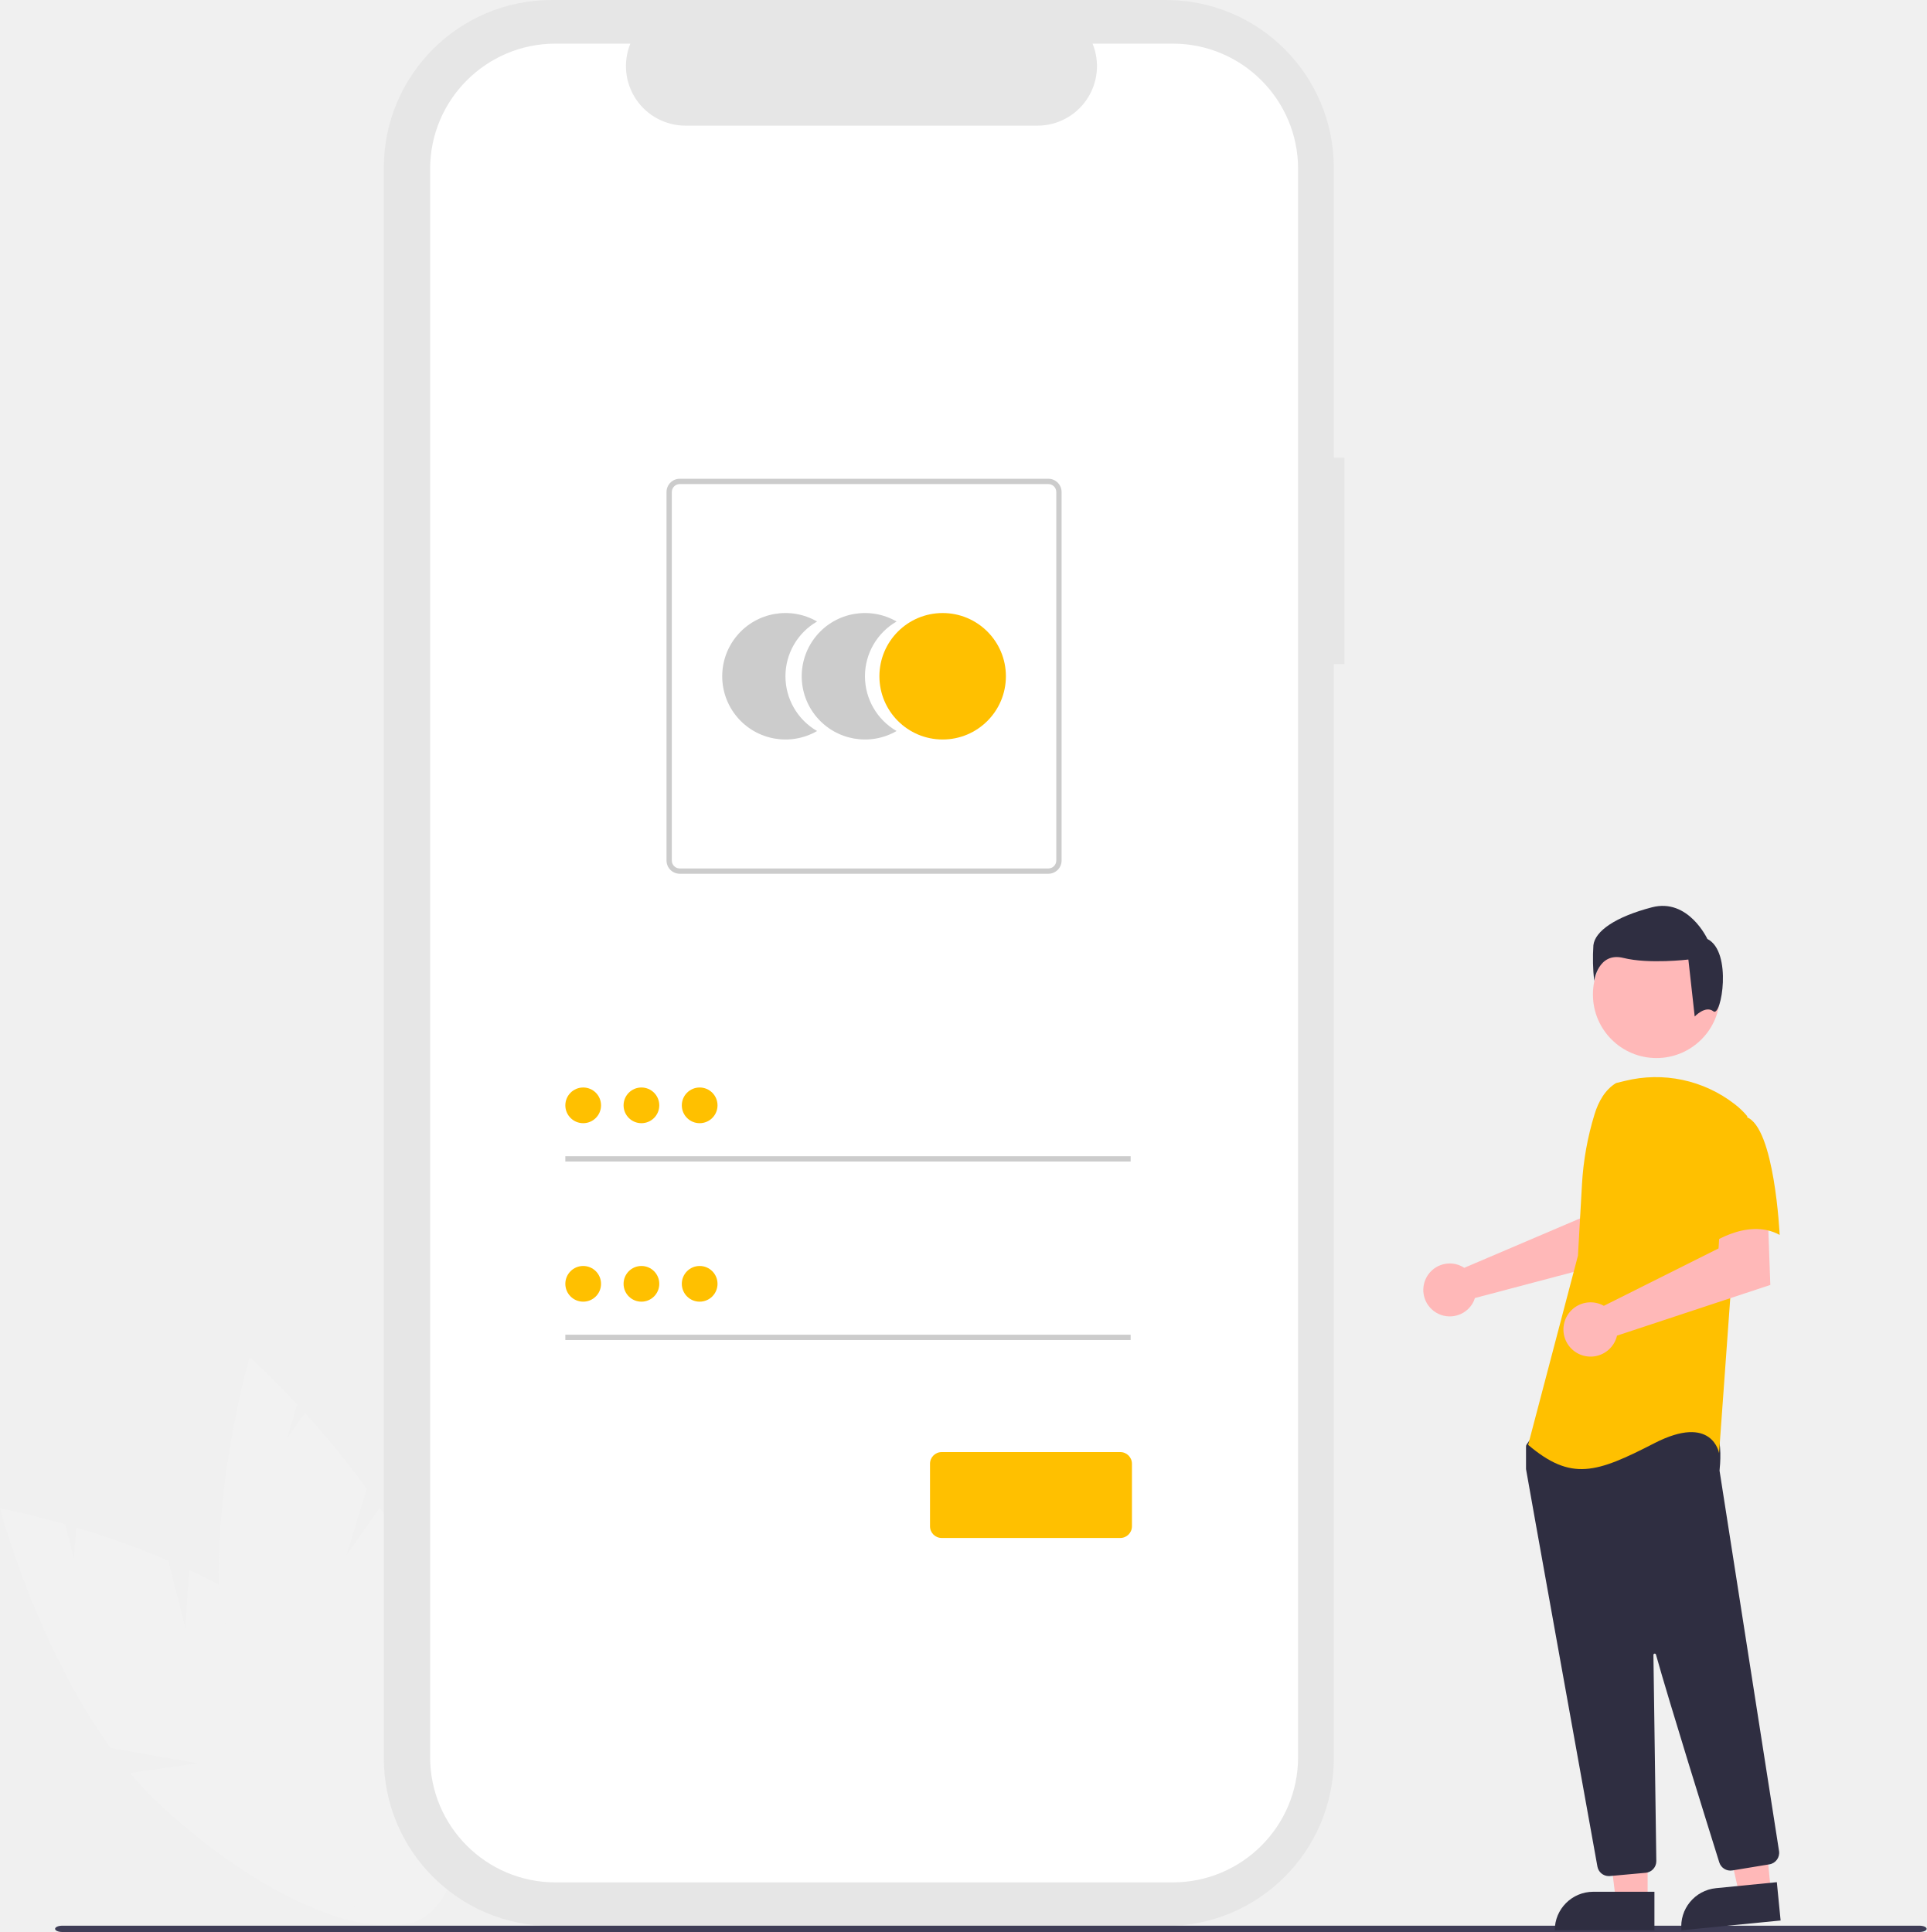
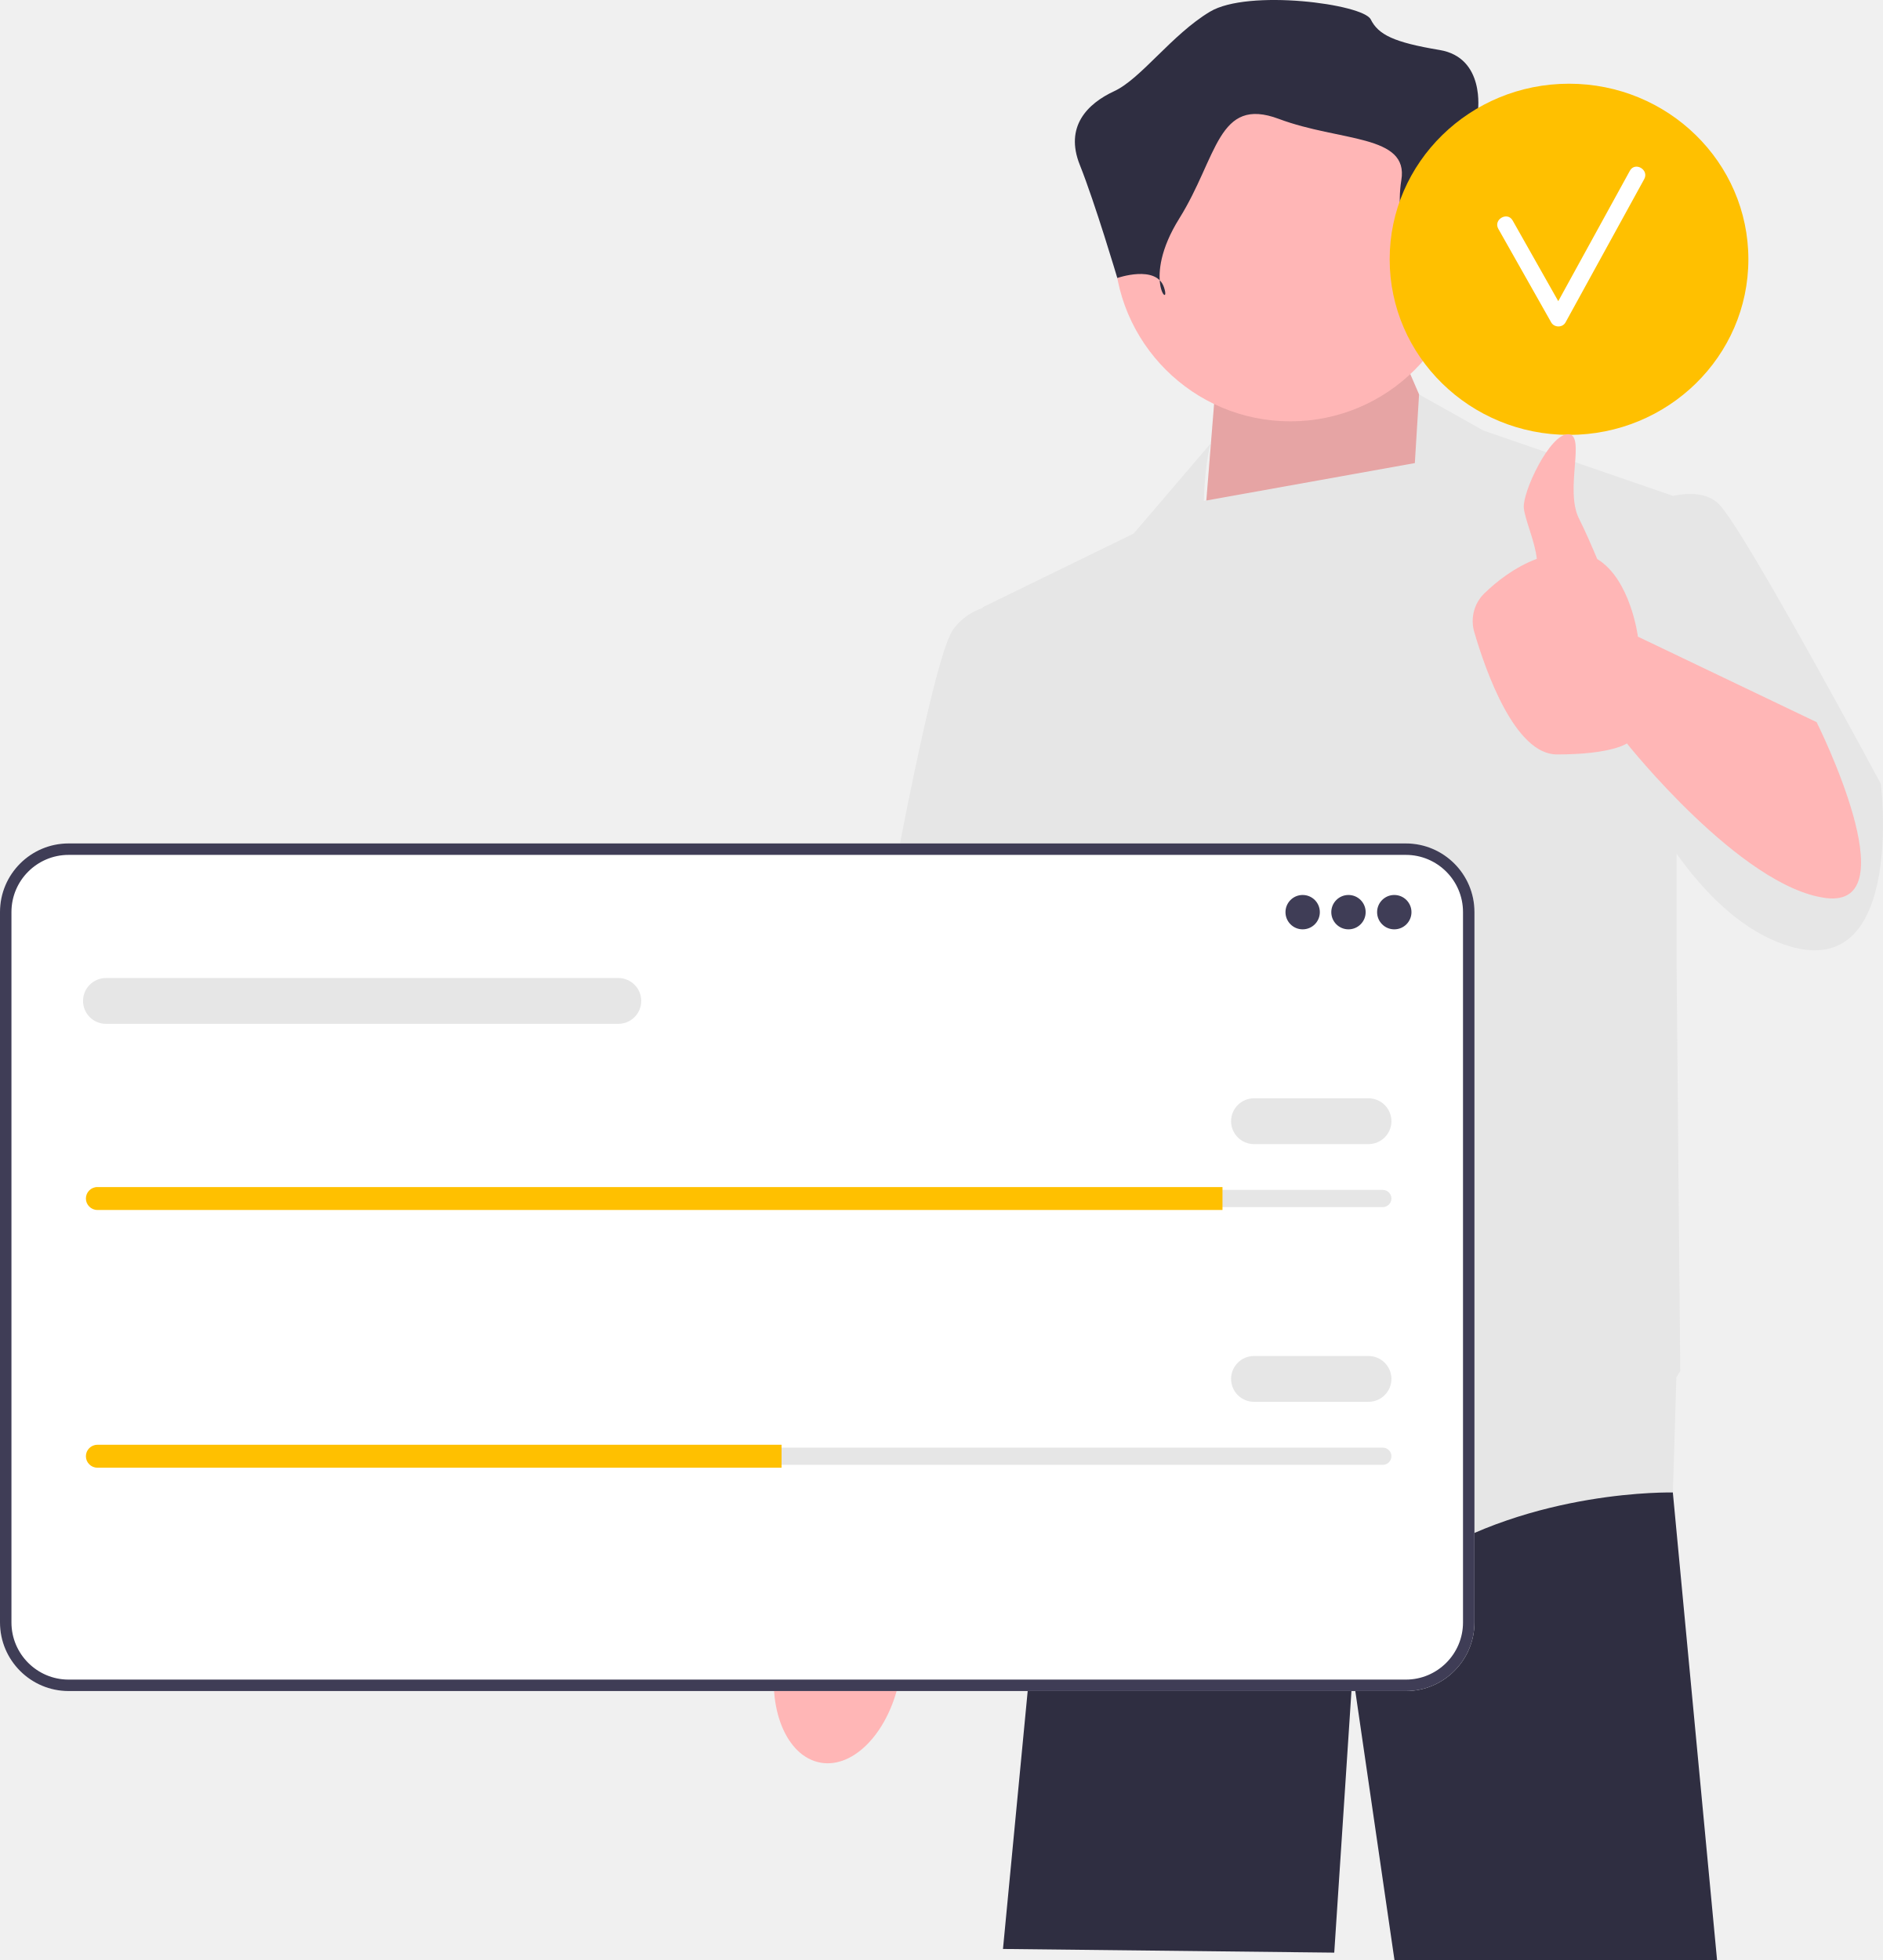
- <svg xmlns="http://www.w3.org/2000/svg" data-name="Layer 1" width="744.848" height="747.077" viewBox="0 0 744.848 747.077">
-   <path id="fa3b9e12-7275-481e-bee9-64fd9595a50d-257" data-name="Path 1" d="M299.205,705.809l-6.56-25.872a335.967,335.967,0,0,0-35.643-12.788l-.828,12.024-3.358-13.247c-15.021-4.294-25.24-6.183-25.24-6.183s13.8,52.489,42.754,92.617l33.734,5.926-26.207,3.779a135.926,135.926,0,0,0,11.719,12.422c42.115,39.092,89.024,57.028,104.773,40.06s-5.625-62.412-47.74-101.5c-13.056-12.119-29.457-21.844-45.875-29.5Z" transform="translate(-227.576 -76.46149)" fill="#f2f2f2" />
-   <path id="bde08021-c30f-4979-a9d8-cb90b72b5ca2-258" data-name="Path 2" d="M361.591,677.706l7.758-25.538a335.94,335.94,0,0,0-23.9-29.371l-6.924,9.865,3.972-13.076c-10.641-11.436-18.412-18.335-18.412-18.335s-15.315,52.067-11.275,101.384l25.815,22.51-24.392-10.312a135.919,135.919,0,0,0,3.614,16.694c15.846,55.234,46.731,94.835,68.983,88.451s27.446-56.335,11.6-111.569c-4.912-17.123-13.926-33.926-24.023-48.965Z" transform="translate(-227.576 -76.46149)" fill="#f2f2f2" />
-   <path id="b3ac2088-de9b-4f7f-bc99-0ed9705c1a9d-259" data-name="Path 22" d="M747.327,253.445h-4.092v-112.1a64.883,64.883,0,0,0-64.883-64.883H440.845a64.883,64.883,0,0,0-64.883,64.883v615a64.883,64.883,0,0,0,64.883,64.883H678.352a64.883,64.883,0,0,0,64.882-64.883v-423.105h4.092Z" transform="translate(-227.576 -76.46149)" fill="#e6e6e6" />
-   <path id="b2715b96-3117-487c-acc0-20904544b5b7-260" data-name="Path 23" d="M680.97,93.335h-31a23.02,23.02,0,0,1-21.316,31.714H492.589a23.02,23.02,0,0,1-21.314-31.714H442.319a48.454,48.454,0,0,0-48.454,48.454v614.107a48.454,48.454,0,0,0,48.454,48.454H680.97a48.454,48.454,0,0,0,48.454-48.454h0V141.788a48.454,48.454,0,0,0-48.454-48.453Z" transform="translate(-227.576 -76.46149)" fill="#fff" />
-   <path id="b06d66ec-6c84-45dd-8c27-1263a6253192-261" data-name="Path 6" d="M531.234,337.965a24.437,24.437,0,0,1,12.23-21.174,24.45,24.45,0,1,0,0,42.345A24.434,24.434,0,0,1,531.234,337.965Z" transform="translate(-227.576 -76.46149)" fill="#ccc" />
-   <path id="e73810fe-4cf4-40cc-8c7c-ca544ce30bd4-262" data-name="Path 7" d="M561.971,337.965a24.436,24.436,0,0,1,12.23-21.174,24.45,24.45,0,1,0,0,42.345A24.434,24.434,0,0,1,561.971,337.965Z" transform="translate(-227.576 -76.46149)" fill="#ccc" />
-   <circle id="a4813fcf-056e-4514-bb8b-e6506f49341f" data-name="Ellipse 1" cx="364.434" cy="261.502" r="24.45" fill="#ffc000" />
-   <path id="bbe451c3-febc-41ba-8083-4c8307a2e73e-263" data-name="Path 8" d="M632.872,414.33h-142.5a5.123,5.123,0,0,1-5.117-5.117v-142.5a5.123,5.123,0,0,1,5.117-5.117h142.5a5.123,5.123,0,0,1,5.117,5.117v142.5A5.123,5.123,0,0,1,632.872,414.33Zm-142.5-150.686a3.073,3.073,0,0,0-3.07,3.07v142.5a3.073,3.073,0,0,0,3.07,3.07h142.5a3.073,3.073,0,0,0,3.07-3.07v-142.5a3.073,3.073,0,0,0-3.07-3.07Z" transform="translate(-227.576 -76.46149)" fill="#ccc" />
-   <rect id="bb28937d-932f-4fdf-befe-f406e51091fe" data-name="Rectangle 1" x="218.562" y="447.102" width="218.552" height="2.047" fill="#ccc" />
-   <circle id="fcef55fc-4968-45b2-93bb-1a1080c85fc7" data-name="Ellipse 2" cx="225.464" cy="427.42" r="6.902" fill="#ffc000" />
-   <rect id="ff33d889-4c74-4b91-85ef-b4882cc8fe76" data-name="Rectangle 2" x="218.562" y="516.118" width="218.552" height="2.047" fill="#ccc" />
-   <circle id="e8fa0310-b872-4adf-aedd-0c6eda09f3b8" data-name="Ellipse 3" cx="225.464" cy="496.437" r="6.902" fill="#ffc000" />
-   <path d="M660.69,671.172H591.622a4.505,4.505,0,0,1-4.5-4.5v-24.208a4.505,4.505,0,0,1,4.5-4.5h69.068a4.505,4.505,0,0,1,4.5,4.5v24.208A4.505,4.505,0,0,1,660.69,671.172Z" transform="translate(-227.576 -76.46149)" fill="#ffc000" />
-   <circle id="e12ee00d-aa4a-4413-a013-11d20b7f97f7" data-name="Ellipse 7" cx="247.978" cy="427.42" r="6.902" fill="#ffc000" />
-   <circle id="f58f497e-6949-45c8-be5f-eee2aa0f6586" data-name="Ellipse 8" cx="270.492" cy="427.42" r="6.902" fill="#ffc000" />
-   <circle id="b4d4939a-c6e6-4f4d-ba6c-e8b05485017d" data-name="Ellipse 9" cx="247.978" cy="496.437" r="6.902" fill="#ffc000" />
-   <circle id="aff120b1-519b-4e96-ac87-836aa55663de" data-name="Ellipse 10" cx="270.492" cy="496.437" r="6.902" fill="#ffc000" />
-   <path id="f1094013-1297-477a-ac57-08eac07c4bd5-264" data-name="Path 88" d="M969.642,823.539H251.656c-1.537,0-2.782-.546-2.782-1.218s1.245-1.219,2.782-1.219H969.642c1.536,0,2.782.546,2.782,1.219S971.178,823.539,969.642,823.539Z" transform="translate(-227.576 -76.46149)" fill="#3f3d56" />
-   <path d="M792.253,565.923a10.094,10.094,0,0,1,1.411.787l44.852-19.143,1.601-11.815,17.922-.11-1.059,27.098-59.2,15.656a10.608,10.608,0,0,1-.447,1.208,10.235,10.235,0,1,1-5.079-13.682Z" transform="translate(-227.576 -76.46149)" fill="#ffb8b8" />
-   <polygon points="636.98 735.021 624.72 735.021 618.888 687.733 636.982 687.734 636.98 735.021" fill="#ffb8b8" />
-   <path d="M615.963,731.518h23.644a0,0,0,0,1,0,0v14.887a0,0,0,0,1,0,0H601.076a0,0,0,0,1,0,0v0A14.887,14.887,0,0,1,615.963,731.518Z" fill="#2f2e41" />
-   <polygon points="684.66 731.557 672.459 732.759 662.018 686.271 680.025 684.497 684.66 731.557" fill="#ffb8b8" />
-   <path d="M891.686,806.128h23.644a0,0,0,0,1,0,0v14.887a0,0,0,0,1,0,0H876.799a0,0,0,0,1,0,0v0A14.887,14.887,0,0,1,891.686,806.128Z" transform="translate(-303.0087 15.2906) rotate(-5.62529)" fill="#2f2e41" />
-   <circle cx="640.393" cy="384.574" r="24.561" fill="#ffb8b8" />
-   <path d="M849.556,801.919a4.471,4.471,0,0,1-4.415-3.697c-6.346-35.226-27.088-150.405-27.584-153.596a1.427,1.427,0,0,1-.016-.222v-8.588a1.489,1.489,0,0,1,.279-.872l2.74-3.838a1.478,1.478,0,0,1,1.144-.625c15.622-.732,66.784-2.879,69.256.209h0c2.482,3.104,1.605,12.507,1.404,14.36l.01.193,22.985,146.995a4.512,4.512,0,0,1-3.715,5.135l-14.356,2.365a4.521,4.521,0,0,1-5.025-3.093c-4.44-14.188-19.329-61.918-24.489-80.387a.499.499,0,0,0-.98.139c.258,17.605.881,62.523,1.096,78.037l.023,1.671a4.518,4.518,0,0,1-4.093,4.536l-13.844,1.258C849.836,801.914,849.695,801.919,849.556,801.919Z" transform="translate(-227.576 -76.46149)" fill="#2f2e41" />
-   <path id="ae7af94f-88d7-4204-9f07-e3651de85c05-265" data-name="Path 99" d="M852.381,495.254c-4.286,2.548-6.851,7.23-8.323,11.995a113.681,113.681,0,0,0-4.884,27.159l-1.556,27.6-19.255,73.17c16.689,14.121,26.315,10.912,48.78-.639s25.032,3.851,25.032,3.851l4.492-62.258,6.418-68.032a30.164,30.164,0,0,0-4.861-4.674,49.658,49.658,0,0,0-42.442-8.995Z" transform="translate(-227.576 -76.46149)" fill="#ffc000" />
-   <path d="M846.127,580.7a10.526,10.526,0,0,1,1.501.704l44.348-22.197.736-12.026,18.294-1.261.98,27.413L852.72,592.932a10.496,10.496,0,1,1-6.593-12.232Z" transform="translate(-227.576 -76.46149)" fill="#ffb8b8" />
-   <path id="a6768b0e-63d0-4b31-8462-9b2e0b00f0fd-266" data-name="Path 101" d="M902.766,508.412c10.912,3.851,12.834,45.574,12.834,45.574-12.837-7.06-28.241,4.493-28.241,4.493s-3.209-10.912-7.06-25.032a24.53,24.53,0,0,1,5.134-23.106S891.854,504.558,902.766,508.412Z" transform="translate(-227.576 -76.46149)" fill="#ffc000" />
-   <path id="bfd7963f-0cf8-4885-9d3a-2c00bccda2e3-267" data-name="Path 102" d="M889.991,467.531c-3.06-2.448-7.235,2.002-7.235,2.002l-2.448-22.033s-15.301,1.833-25.093-.612-11.323,8.875-11.323,8.875a78.58,78.58,0,0,1-.306-13.771c.612-5.508,8.568-11.017,22.645-14.689S887.652,439.543,887.652,439.543C897.445,444.439,893.051,469.979,889.991,467.531Z" transform="translate(-227.576 -76.46149)" fill="#2f2e41" />
+ <svg xmlns="http://www.w3.org/2000/svg" width="511.563" height="532.448" viewBox="0 0 511.563 532.448">
+   <polygon points="454.491 405.208 454.481 405.448 466.491 532.448 378.851 532.448 367.491 454.448 362.491 530.448 272.491 529.448 282.051 429.668 290.181 383.418 290.181 383.408 291.401 376.448 452.101 376.448 452.311 378.968 454.491 405.208" fill="#2f2e41" />
+   <path d="M222.883,478.831c9.282,1.691,18.96-8.762,21.618-23.348,1.163-6.385,.788-12.503-.78-17.506l1.423-8.408,23.883-113.109s43.98-87.975,43.979-103.248c-.001-15.273-12.722-22.763-12.722-22.763l-17.214,.161-53.983,131.847-9.722,97.43-1.573,13.367c-3.232,4.129-5.741,9.721-6.903,16.106-2.657,14.586,2.713,27.78,11.995,29.471Z" fill="#ffb6b6" />
+   <polygon points="397.991 135.948 381.991 98.948 329.991 107.948 326.491 151.48 397.991 135.948" fill="#ffb6b6" />
+   <polygon points="397.991 135.948 381.991 98.948 329.991 107.948 326.491 151.48 397.991 135.948" opacity=".1" />
+   <path d="M510.991,212.948s-37-69-44-76c-3.116-3.116-8.015-3.16-12.493-2.251l-51.507-17.749-17.458-9.809-1.15,18.662-57.315,10.287c.318-11.381,1.924-15.71,1.924-15.71l-21,24.569-41,20,.022,.18c-3.009,1.05-5.861,2.847-8.022,5.82-8,11-30,145-30,145l47,10,6.396-40.14,4.604,36.14,3.5,67.5s64,55,95,35,69-19,69-19l.948-31.288c.675-1.079,1.052-1.712,1.052-1.712l-1-110.984v-29.532c7.618,10.614,16.812,19.741,27.5,24.016,35,14,28-43,28-43Z" fill="#e6e6e6" />
+   <circle cx="350.556" cy="66.62" r="47.838" fill="#ffb6b6" />
+   <path d="M384.875,80.139s4.16-14.56,13.52-13.52c9.36,1.04,11.44-7.28,9.36-11.44-2.08-4.16-6.24-24.959-6.24-24.959,0,0,2.08-14.56-10.4-16.639-12.48-2.08-16.639-4.16-18.719-8.32-2.08-4.16-33.279-8.32-43.679-2.08-10.4,6.24-18.719,18.212-25.999,21.585-7.28,3.374-13.52,9.614-9.36,20.013,4.16,10.4,10.193,30.739,10.193,30.739,0,0,10.606-3.7,12.686,2.54,2.08,6.24-6.24-2.08,4.16-18.719,10.4-16.639,10.4-33.279,27.039-27.039,16.639,6.24,35.359,4.16,33.279,16.639-2.08,12.48,4.16,31.199,4.16,31.199Z" fill="#2f2e41" />
+   <g>
+     <path d="M381.949,459.384H18.633c-10.275,0-18.633-8.359-18.633-18.633V247.758c0-10.274,8.359-18.633,18.633-18.633H381.949c10.275,0,18.633,8.359,18.633,18.633v192.993c0,10.274-8.359,18.633-18.633,18.633Z" fill="#fff" />
+     <path d="M381.949,459.384H18.633c-10.275,0-18.633-8.359-18.633-18.633V247.758c0-10.274,8.359-18.633,18.633-18.633H381.949c10.275,0,18.633,8.359,18.633,18.633v192.993c0,10.274-8.359,18.633-18.633,18.633ZM18.633,232.236c-8.558,0-15.522,6.963-15.522,15.522v192.993c0,8.558,6.963,15.522,15.522,15.522H381.949c8.558,0,15.522-6.963,15.522-15.522V247.758c0-8.558-6.963-15.522-15.522-15.522H18.633Z" fill="#3f3d56" />
+     <circle cx="353.908" cy="247.794" r="4.667" fill="#3f3d56" />
+     <circle cx="366.355" cy="247.794" r="4.667" fill="#3f3d56" />
+     <circle cx="378.801" cy="247.794" r="4.667" fill="#3f3d56" />
+     <path d="M26.449,323.251c-1.287,0-2.334,1.047-2.334,2.334,0,.627,.242,1.208,.682,1.636,.444,.454,1.025,.697,1.652,.697H375.69c1.287,0,2.334-1.047,2.334-2.334,0-.627-.242-1.208-.682-1.636-.444-.454-1.025-.697-1.652-.697H26.449Z" fill="#e6e6e6" />
+     <path d="M332.127,322.473v6.223H26.449c-.856,0-1.634-.342-2.194-.918-.576-.56-.918-1.338-.918-2.194,0-1.711,1.4-3.112,3.112-3.112H332.127Z" fill="#ffc000" />
+     <path d="M371.8,310.805h-31.116c-3.431,0-6.223-2.791-6.223-6.223s2.792-6.223,6.223-6.223h31.116c3.431,0,6.223,2.791,6.223,6.223s-2.792,6.223-6.223,6.223Z" fill="#e6e6e6" />
+     <path d="M167.99,278.133H28.782c-3.431,0-6.223-2.791-6.223-6.223s2.792-6.223,6.223-6.223H167.99c3.431,0,6.223,2.791,6.223,6.223s-2.792,6.223-6.223,6.223Z" fill="#e6e6e6" />
+     <path d="M26.449,393.262c-1.287,0-2.334,1.047-2.334,2.334,0,.627,.242,1.208,.682,1.636,.444,.454,1.025,.697,1.652,.697H375.69c1.287,0,2.334-1.047,2.334-2.334,0-.627-.242-1.208-.682-1.636-.444-.454-1.025-.697-1.652-.697H26.449Z" fill="#e6e6e6" />
+     <path d="M212.33,392.485v6.223H26.449c-.856,0-1.634-.342-2.194-.918-.576-.56-.918-1.338-.918-2.194,0-1.711,1.4-3.112,3.112-3.112H212.33Z" fill="#ffc000" />
+     <path d="M371.8,380.816h-31.116c-3.431,0-6.223-2.791-6.223-6.223s2.792-6.223,6.223-6.223h31.116c3.431,0,6.223,2.791,6.223,6.223s-2.792,6.223-6.223,6.223Z" fill="#e6e6e6" />
+   </g>
+   <g>
+     <ellipse cx="426.274" cy="70.441" rx="48.726" ry="47.7" fill="#ffc000" />
+     <path d="M442.811,46.381c-6.487,11.812-12.974,23.624-19.461,35.437-4.134-7.305-8.246-14.623-12.391-21.922-1.431-2.521-5.325-.254-3.89,2.274,4.804,8.461,9.559,16.951,14.364,25.413,.821,1.447,3.077,1.48,3.89,0,7.126-12.976,14.252-25.951,21.378-38.927,1.396-2.543-2.492-4.818-3.89-2.274Z" fill="#fff" />
+   </g>
+   <path d="M493.538,196.172l-48.547-23.223s-1.95-15.544-11.054-21.088c-1.548-3.692-3.329-7.749-4.946-10.963-4-7.949,2-22.949-3-22.949s-12.391,15.775-12,20c.3,3.243,2.981,8.905,3.534,13.861-6.097,2.299-11.016,6.241-14.25,9.379-2.799,2.716-3.838,6.768-2.745,10.511,3.169,10.847,11.092,33.249,22.46,33.249,15,0,19-3,19-3,0,0,31,39,54,42s-2.453-47.777-2.453-47.777Z" fill="#ffb6b6" />
</svg>
